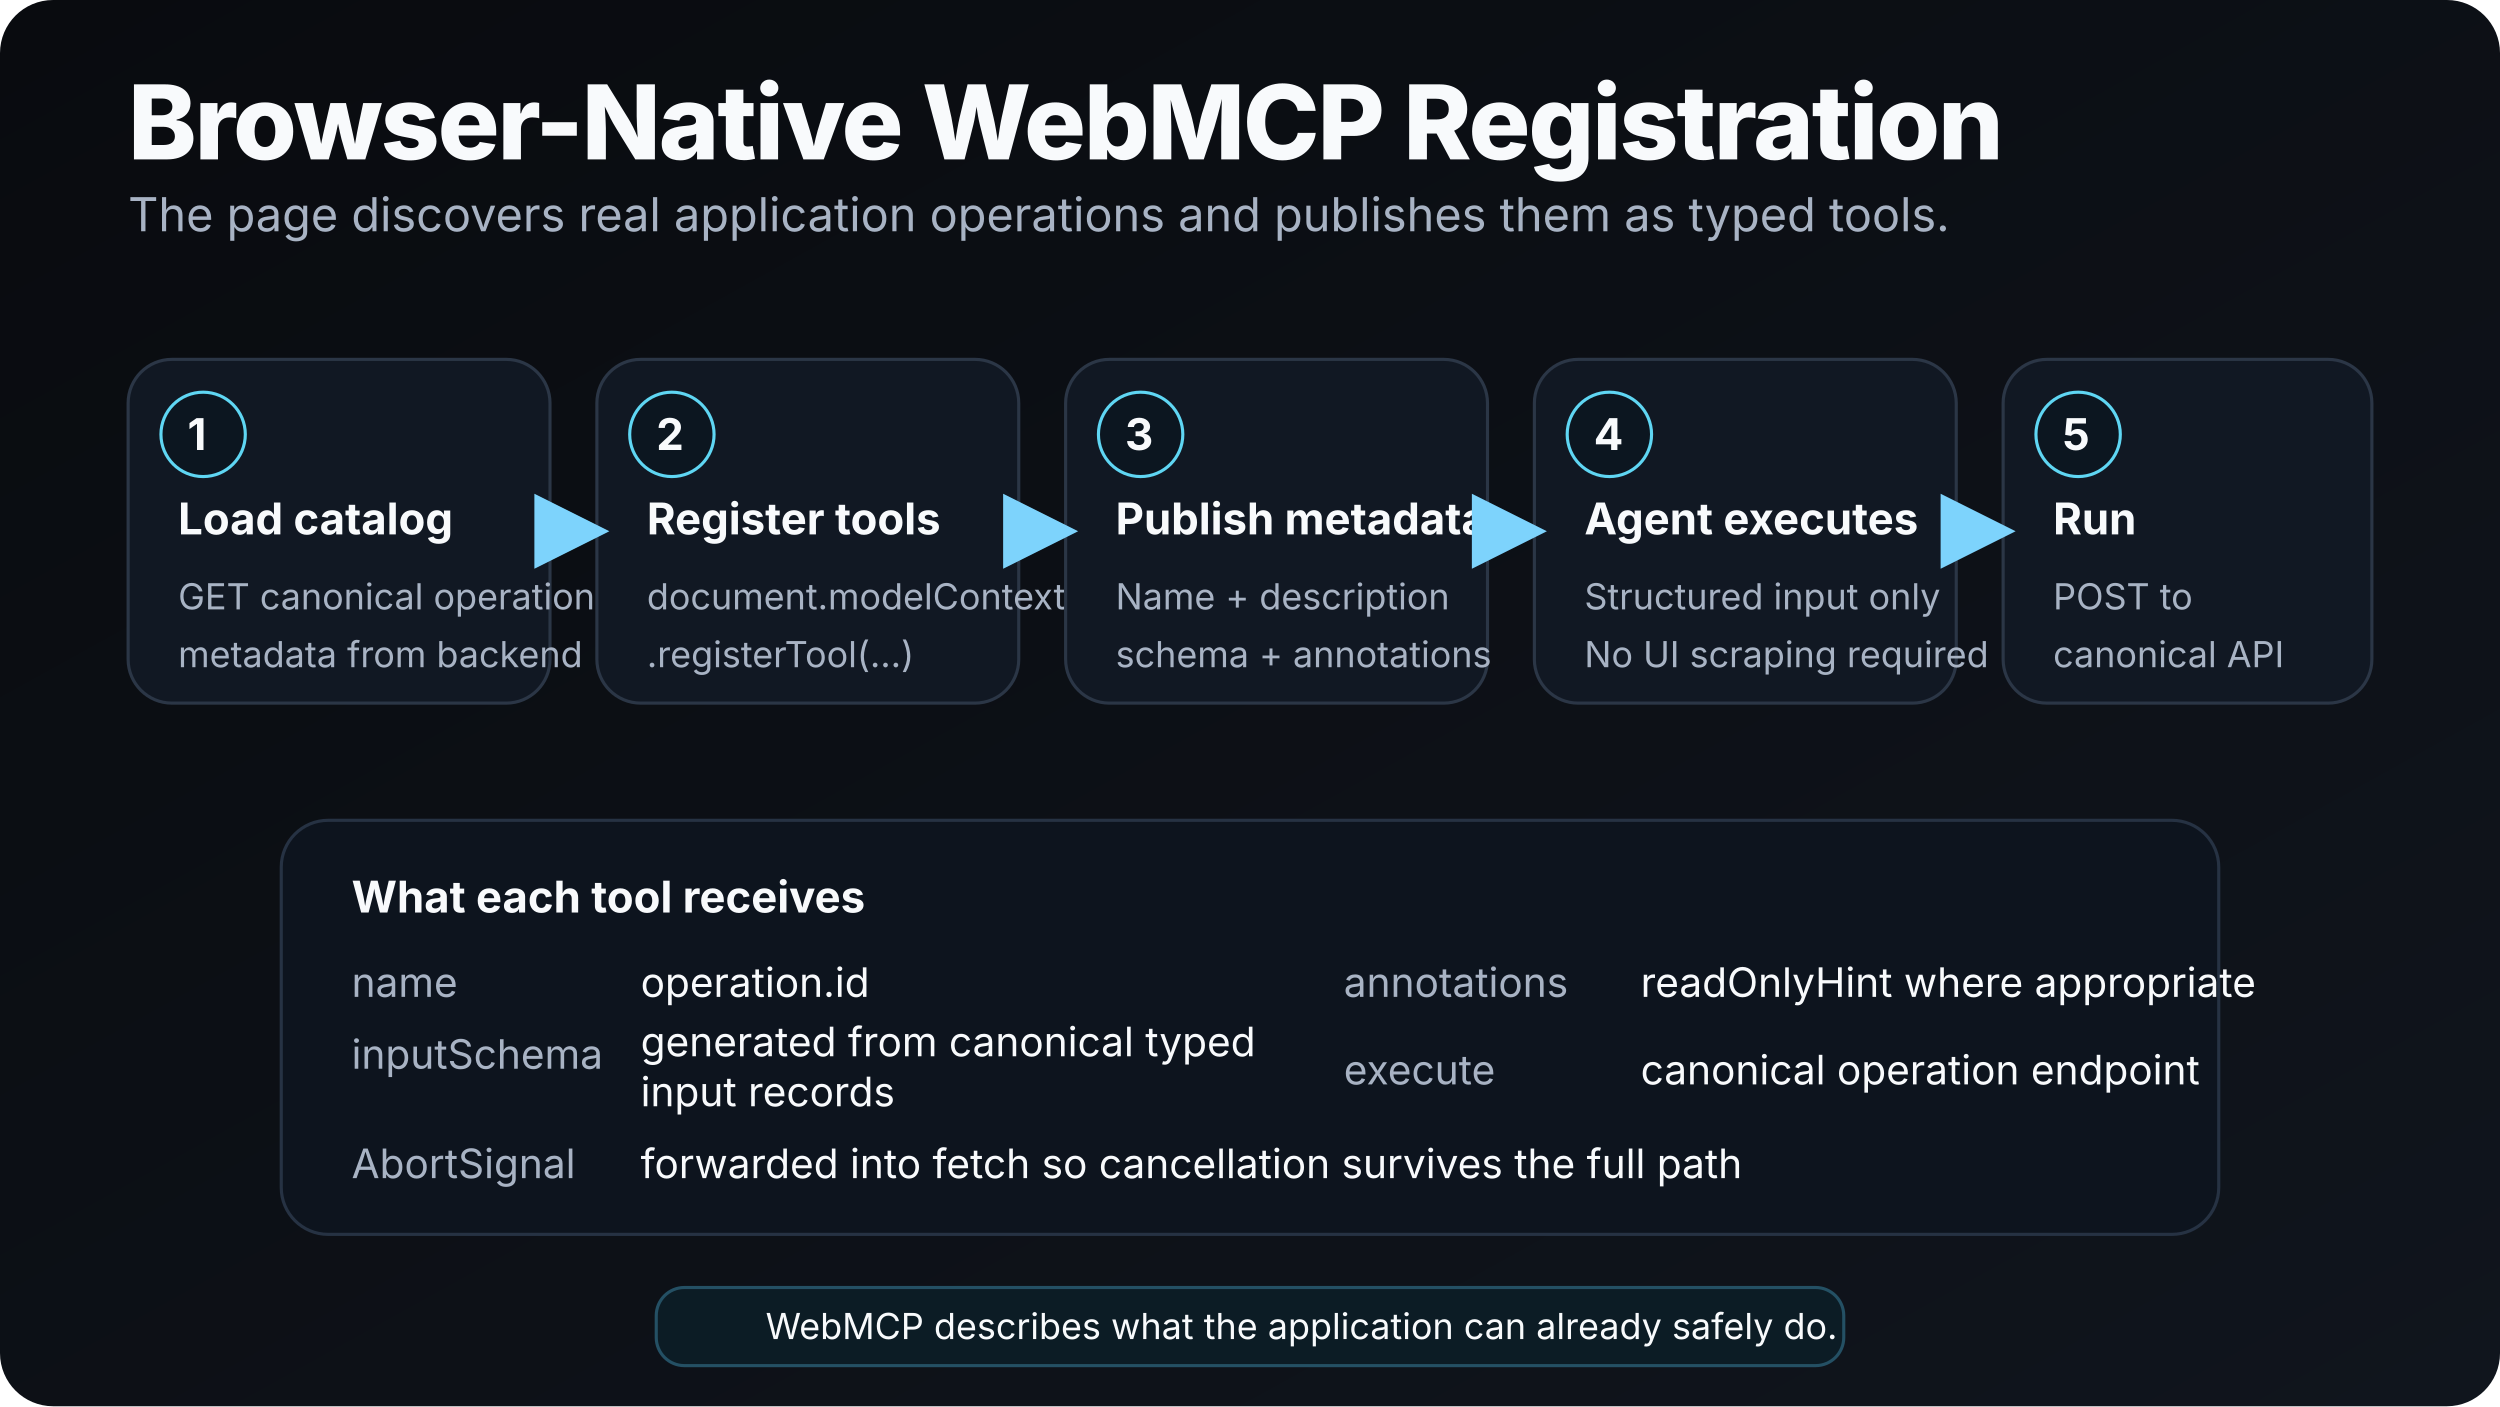
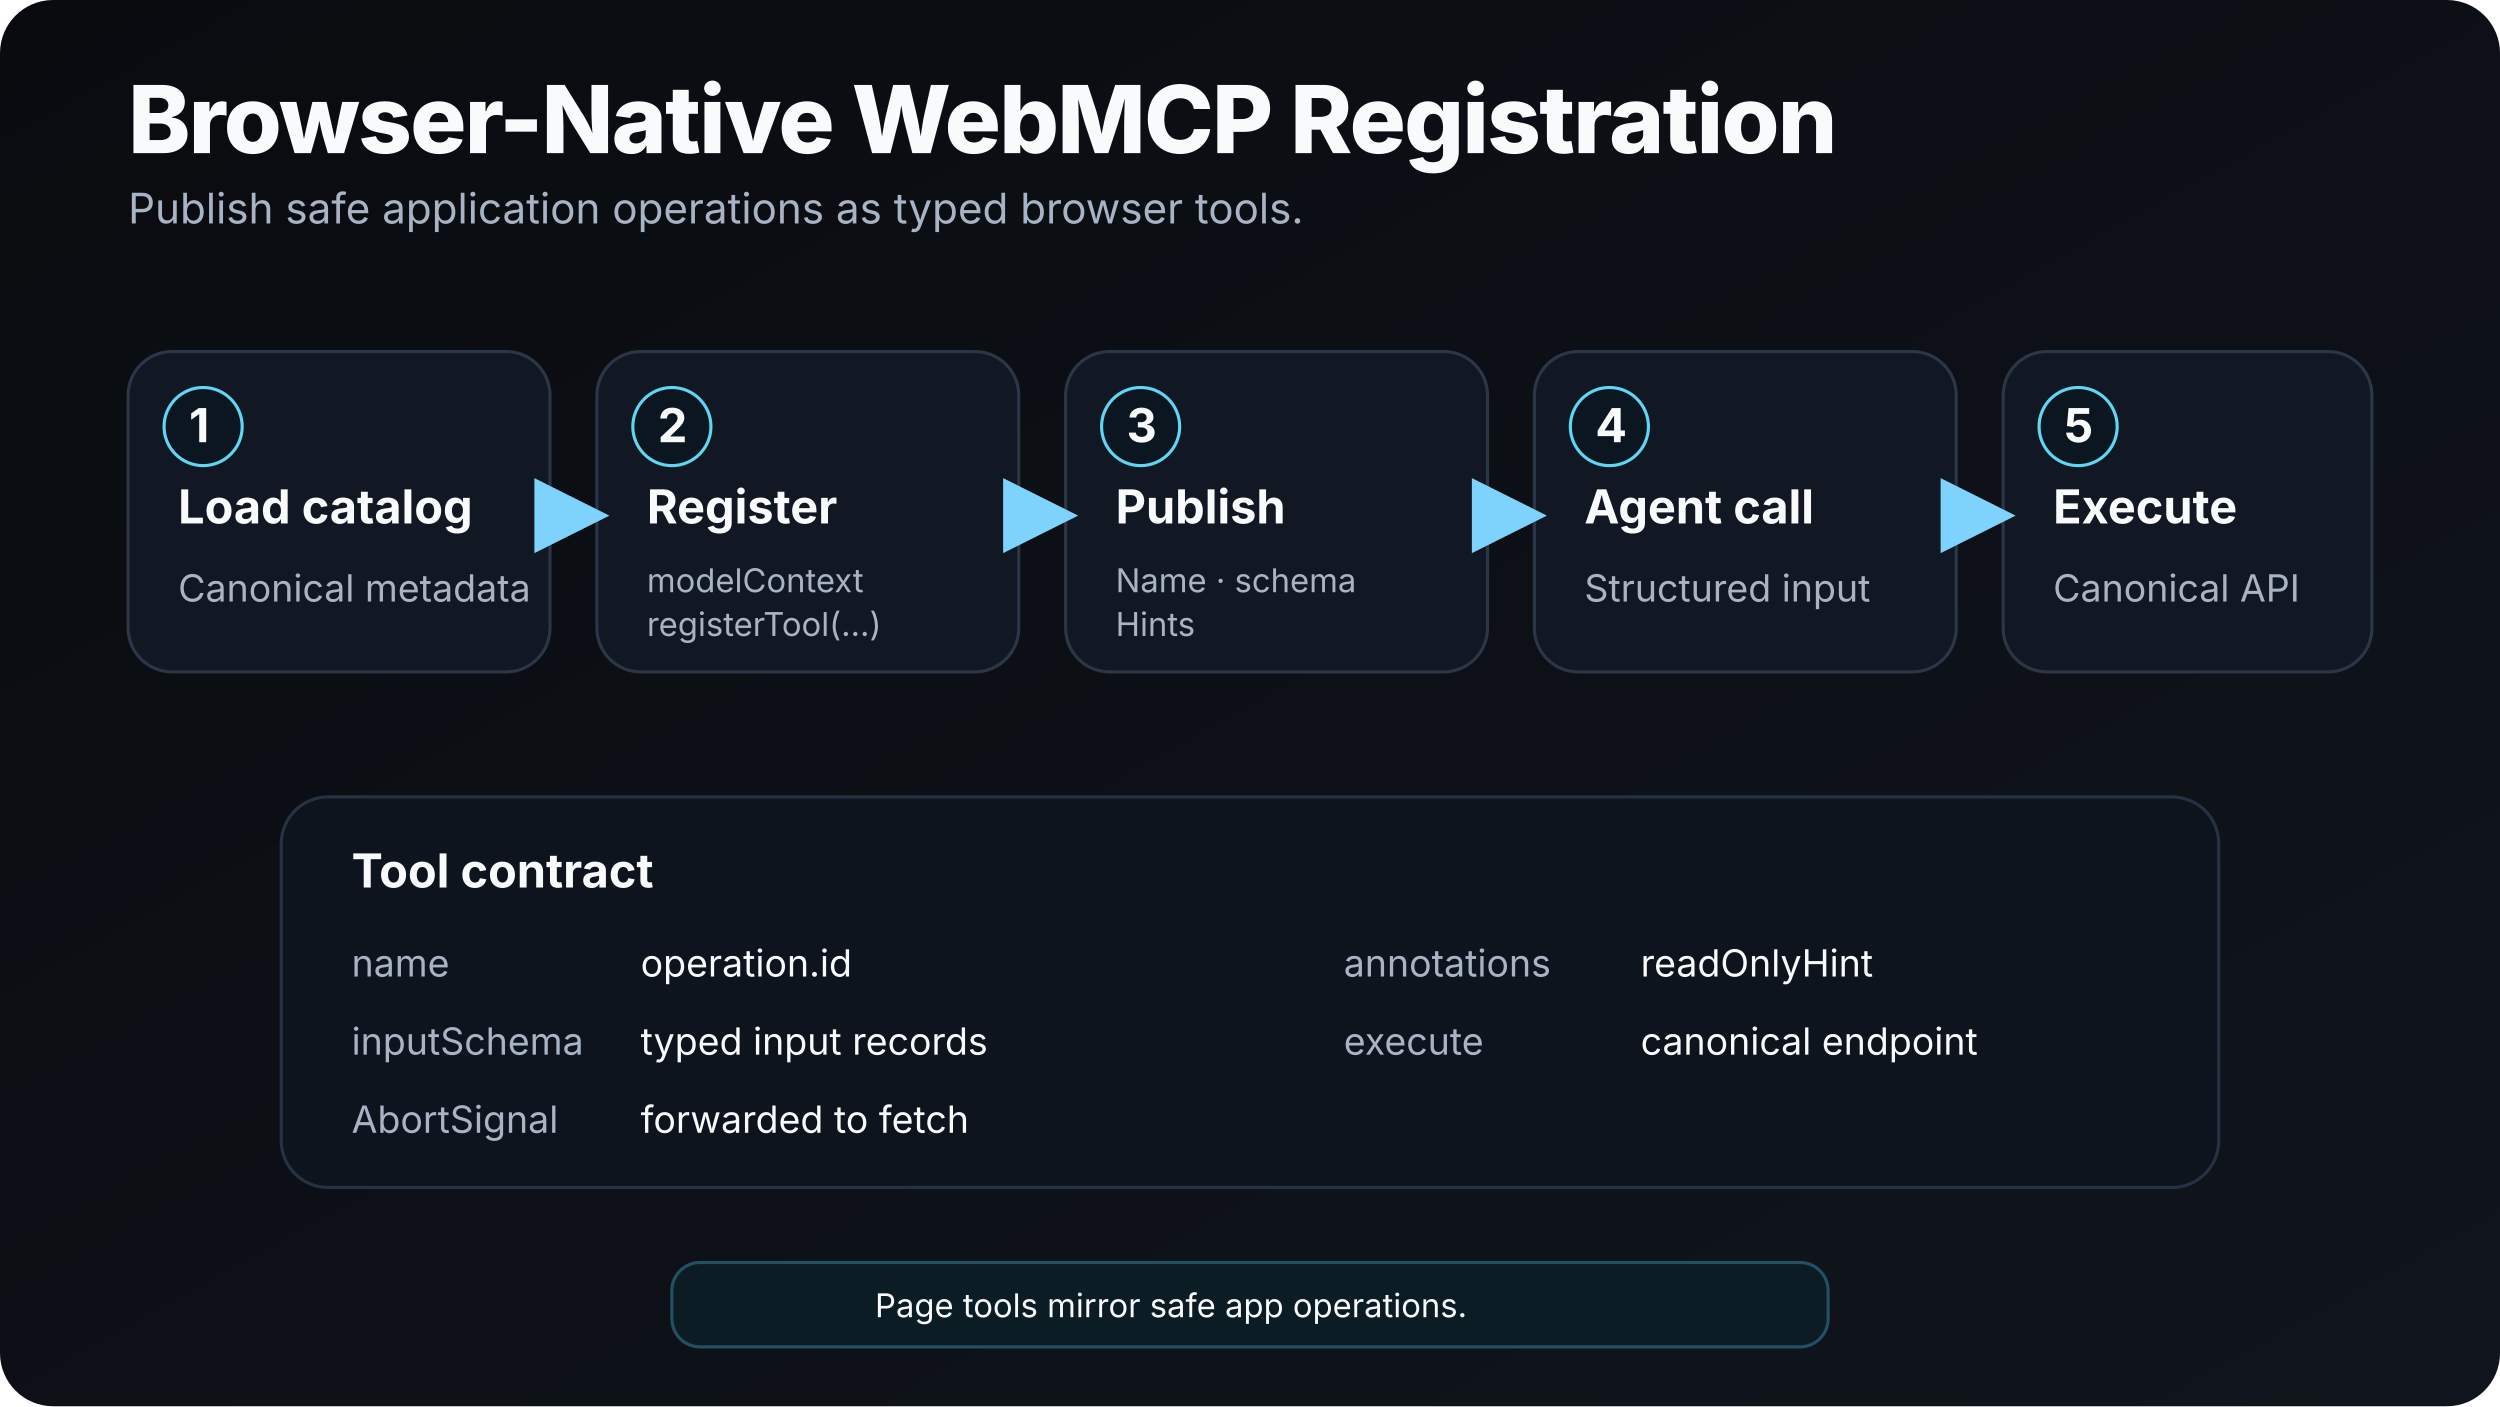
<svg xmlns="http://www.w3.org/2000/svg" width="1600" height="900" viewBox="0 0 1600 900" role="img" aria-labelledby="title desc">
  <defs>
    <linearGradient id="bg" x1="0" y1="0" x2="1" y2="1">
      <stop offset="0" stop-color="#090B0F" />
      <stop offset="1" stop-color="#10151D" />
    </linearGradient>
-     <style>.t{font-family:Inter,ui-sans-serif,system-ui,-apple-system,BlinkMacSystemFont,"Segoe UI",Arial,sans-serif;fill:#F8FAFC}.m{fill:#A8B3C4}.title{font-size:66px;font-weight:760;letter-spacing:-1.3px}.sub{font-size:30px}.step{font-size:28px;font-weight:700}.body{font-size:26px}.small{font-size:23px}.card{fill:#111823;stroke:#2B3646;stroke-width:2}.soft{fill:#0D141E;stroke:#263243;stroke-width:2}.line{stroke:#7DD3FC;stroke-width:4;fill:none}.badge{fill:#0C1620;stroke:#5FD6F3;stroke-width:2}</style>
+     <style>
+ .t{font-family:Inter,ui-sans-serif,system-ui,-apple-system,BlinkMacSystemFont,"Segoe UI",Arial,sans-serif;fill:#F8FAFC}
+ .m{fill:#A8B3C4}.title{font-size:60px;font-weight:760;letter-spacing:-1.1px}.sub{font-size:27px}
+ .head{font-size:30px;font-weight:700}.body{font-size:24px}.small{font-size:21px}
+ .card{fill:#111823;stroke:#2B3646;stroke-width:2}.soft{fill:#0D141E;stroke:#263243;stroke-width:2}
+ .line{stroke:#7DD3FC;stroke-width:4;fill:none}.dash{stroke:#A78BFA;stroke-width:4;stroke-dasharray:12 10;fill:none}
+ </style>
    <marker id="a" markerWidth="12" markerHeight="12" refX="10" refY="6" orient="auto">
      <path d="M0 0L12 6L0 12Z" fill="#7DD3FC" />
    </marker>
+     <marker id="p" markerWidth="12" markerHeight="12" refX="10" refY="6" orient="auto">
+       <path d="M0 0L12 6L0 12Z" fill="#A78BFA" />
+     </marker>
  </defs>
  <rect width="1600" height="900" rx="34" fill="url(#bg)" />
-   <text x="82" y="102" class="t title">Browser-Native WebMCP Registration</text>
-   <text x="82" y="148" class="t sub m">The page discovers real application operations and publishes them as typed tools.</text>
-   <g transform="translate(82 230)">
-     <rect width="270" height="220" rx="28" class="card" />
-     <circle cx="48" cy="48" r="27" class="badge" />
-     <text x="38" y="58" class="t step">1</text>
-     <text x="32" y="112" class="t step">Load catalog</text>
-     <text x="32" y="160" class="t small m">GET canonical operation</text>
-     <text x="32" y="197" class="t small m">metadata from backend</text>
+   <text x="82" y="98" class="t title">Browser-Native WebMCP Registration</text>
+   <text x="82" y="143" class="t sub m">Publish safe application operations as typed browser tools.</text>
+   <g transform="translate(82 225)">
+     <rect width="270" height="205" rx="28" class="card" />
+     <circle cx="48" cy="48" r="25" fill="#0C1620" stroke="#5FD6F3" stroke-width="2" />
+     <text x="39" y="58" class="t head">1</text>
+     <text x="32" y="110" class="t head">Load catalog</text>
+     <text x="32" y="160" class="t body m">Canonical metadata</text>
  </g>
-   <g transform="translate(382 230)">
-     <rect width="270" height="220" rx="28" class="card" />
-     <circle cx="48" cy="48" r="27" class="badge" />
-     <text x="38" y="58" class="t step">2</text>
-     <text x="32" y="112" class="t step">Register tools</text>
-     <text x="32" y="160" class="t small m">document.modelContext</text>
-     <text x="32" y="197" class="t small m">.registerTool(...)</text>
+   <g transform="translate(382 225)">
+     <rect width="270" height="205" rx="28" class="card" />
+     <circle cx="48" cy="48" r="25" fill="#0C1620" stroke="#5FD6F3" stroke-width="2" />
+     <text x="39" y="58" class="t head">2</text>
+     <text x="32" y="110" class="t head">Register</text>
+     <text x="32" y="154" class="t small m">modelContext</text>
+     <text x="32" y="182" class="t small m">registerTool(...)</text>
  </g>
-   <g transform="translate(682 230)">
-     <rect width="270" height="220" rx="28" class="card" />
-     <circle cx="48" cy="48" r="27" class="badge" />
-     <text x="38" y="58" class="t step">3</text>
-     <text x="32" y="112" class="t step">Publish metadata</text>
-     <text x="32" y="160" class="t small m">Name + description</text>
-     <text x="32" y="197" class="t small m">schema + annotations</text>
+   <g transform="translate(682 225)">
+     <rect width="270" height="205" rx="28" class="card" />
+     <circle cx="48" cy="48" r="25" fill="#0C1620" stroke="#5FD6F3" stroke-width="2" />
+     <text x="39" y="58" class="t head">3</text>
+     <text x="32" y="110" class="t head">Publish</text>
+     <text x="32" y="154" class="t small m">Name · schema</text>
+     <text x="32" y="182" class="t small m">Hints</text>
  </g>
-   <g transform="translate(982 230)">
-     <rect width="270" height="220" rx="28" class="card" />
-     <circle cx="48" cy="48" r="27" class="badge" />
-     <text x="38" y="58" class="t step">4</text>
-     <text x="32" y="112" class="t step">Agent executes</text>
-     <text x="32" y="160" class="t small m">Structured input only</text>
-     <text x="32" y="197" class="t small m">No UI scraping required</text>
+   <g transform="translate(982 225)">
+     <rect width="270" height="205" rx="28" class="card" />
+     <circle cx="48" cy="48" r="25" fill="#0C1620" stroke="#5FD6F3" stroke-width="2" />
+     <text x="39" y="58" class="t head">4</text>
+     <text x="32" y="110" class="t head">Agent call</text>
+     <text x="32" y="160" class="t body m">Structured input</text>
  </g>
-   <g transform="translate(1282 230)">
-     <rect width="236" height="220" rx="28" class="card" />
-     <circle cx="48" cy="48" r="27" class="badge" />
-     <text x="38" y="58" class="t step">5</text>
-     <text x="32" y="112" class="t step">Run</text>
-     <text x="32" y="160" class="t small m">POST to</text>
-     <text x="32" y="197" class="t small m">canonical API</text>
+   <g transform="translate(1282 225)">
+     <rect width="236" height="205" rx="28" class="card" />
+     <circle cx="48" cy="48" r="25" fill="#0C1620" stroke="#5FD6F3" stroke-width="2" />
+     <text x="39" y="58" class="t head">5</text>
+     <text x="32" y="110" class="t head">Execute</text>
+     <text x="32" y="160" class="t body m">Canonical API</text>
  </g>
-   <path d="M352 340 L382 340" class="line" marker-end="url(#a)" />
-   <path d="M652 340 L682 340" class="line" marker-end="url(#a)" />
-   <path d="M952 340 L982 340" class="line" marker-end="url(#a)" />
-   <path d="M1252 340 L1282 340" class="line" marker-end="url(#a)" />
-   <rect x="180" y="525" width="1240" height="265" rx="30" class="soft" />
-   <text x="225" y="584" class="t step">What each tool receives</text>
-   <text x="225" y="638" class="t body m">name</text>
-   <text x="410" y="638" class="t body">operation.id</text>
-   <text x="225" y="684" class="t body m">inputSchema</text>
-   <text x="410" y="676" class="t body">generated from canonical typed</text>
-   <text x="410" y="708" class="t body">input records</text>
-   <text x="225" y="754" class="t body m">AbortSignal</text>
-   <text x="410" y="754" class="t body">forwarded into fetch so cancellation survives the full path</text>
-   <text x="860" y="638" class="t body m">annotations</text>
-   <text x="1050" y="638" class="t body">readOnlyHint where appropriate</text>
-   <text x="860" y="694" class="t body m">execute</text>
-   <text x="1050" y="694" class="t body">canonical operation endpoint</text>
-   <rect x="420" y="824" width="760" height="50" rx="18" fill="#0C1C25" stroke="#245064" stroke-width="2" />
-   <text x="490" y="857" class="t small">WebMCP describes what the application can already safely do.</text>
+   <path d="M352 330 L382 330" class="line" marker-end="url(#a)" />
+   <path d="M652 330 L682 330" class="line" marker-end="url(#a)" />
+   <path d="M952 330 L982 330" class="line" marker-end="url(#a)" />
+   <path d="M1252 330 L1282 330" class="line" marker-end="url(#a)" />
+   <rect x="180" y="510" width="1240" height="250" rx="30" class="soft" />
+   <text x="225" y="568" class="t head">Tool contract</text>
+   <text x="225" y="625" class="t body m">name</text>
+   <text x="410" y="625" class="t body">operation.id</text>
+   <text x="225" y="675" class="t body m">inputSchema</text>
+   <text x="410" y="675" class="t body">typed input records</text>
+   <text x="860" y="625" class="t body m">annotations</text>
+   <text x="1050" y="625" class="t body">readOnlyHint</text>
+   <text x="860" y="675" class="t body m">execute</text>
+   <text x="1050" y="675" class="t body">canonical endpoint</text>
+   <text x="225" y="725" class="t body m">AbortSignal</text>
+   <text x="410" y="725" class="t body">forwarded to fetch</text>
+   <rect x="430" y="808" width="740" height="54" rx="18" fill="#0C1C25" stroke="#245064" stroke-width="2" />
+   <text x="560" y="843" class="t small">Page tools mirror safe app operations.</text>
</svg>
